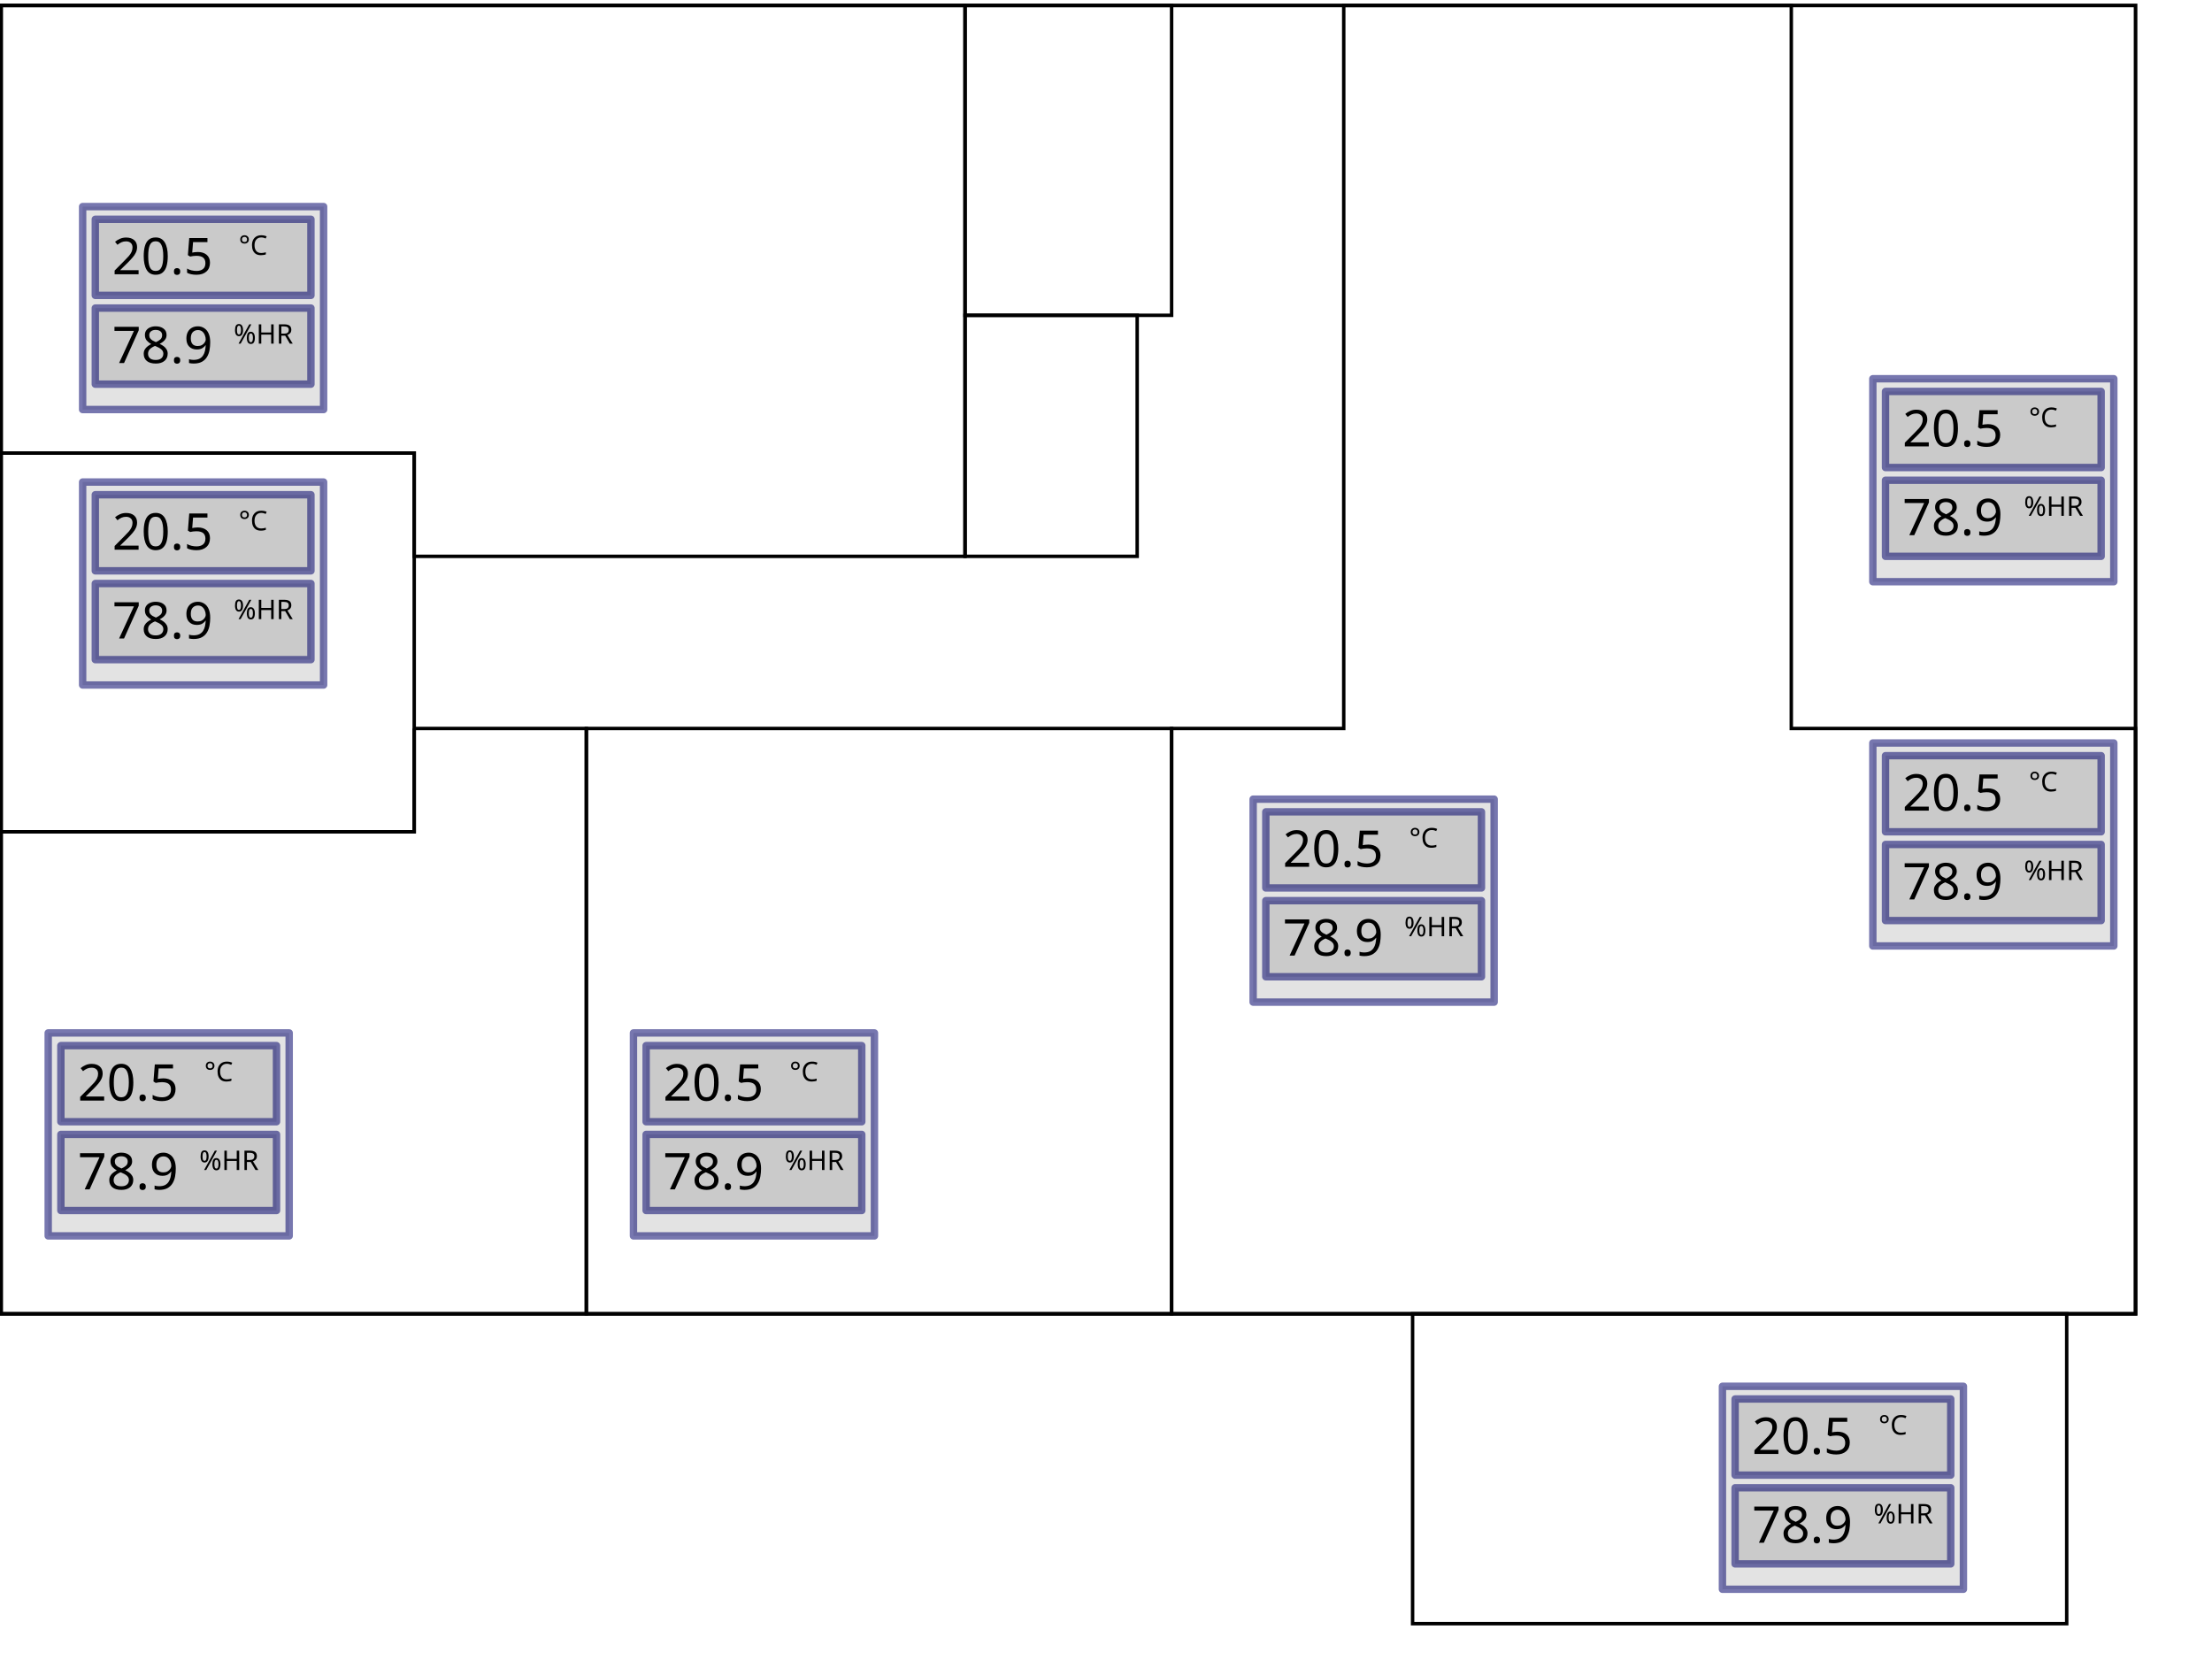
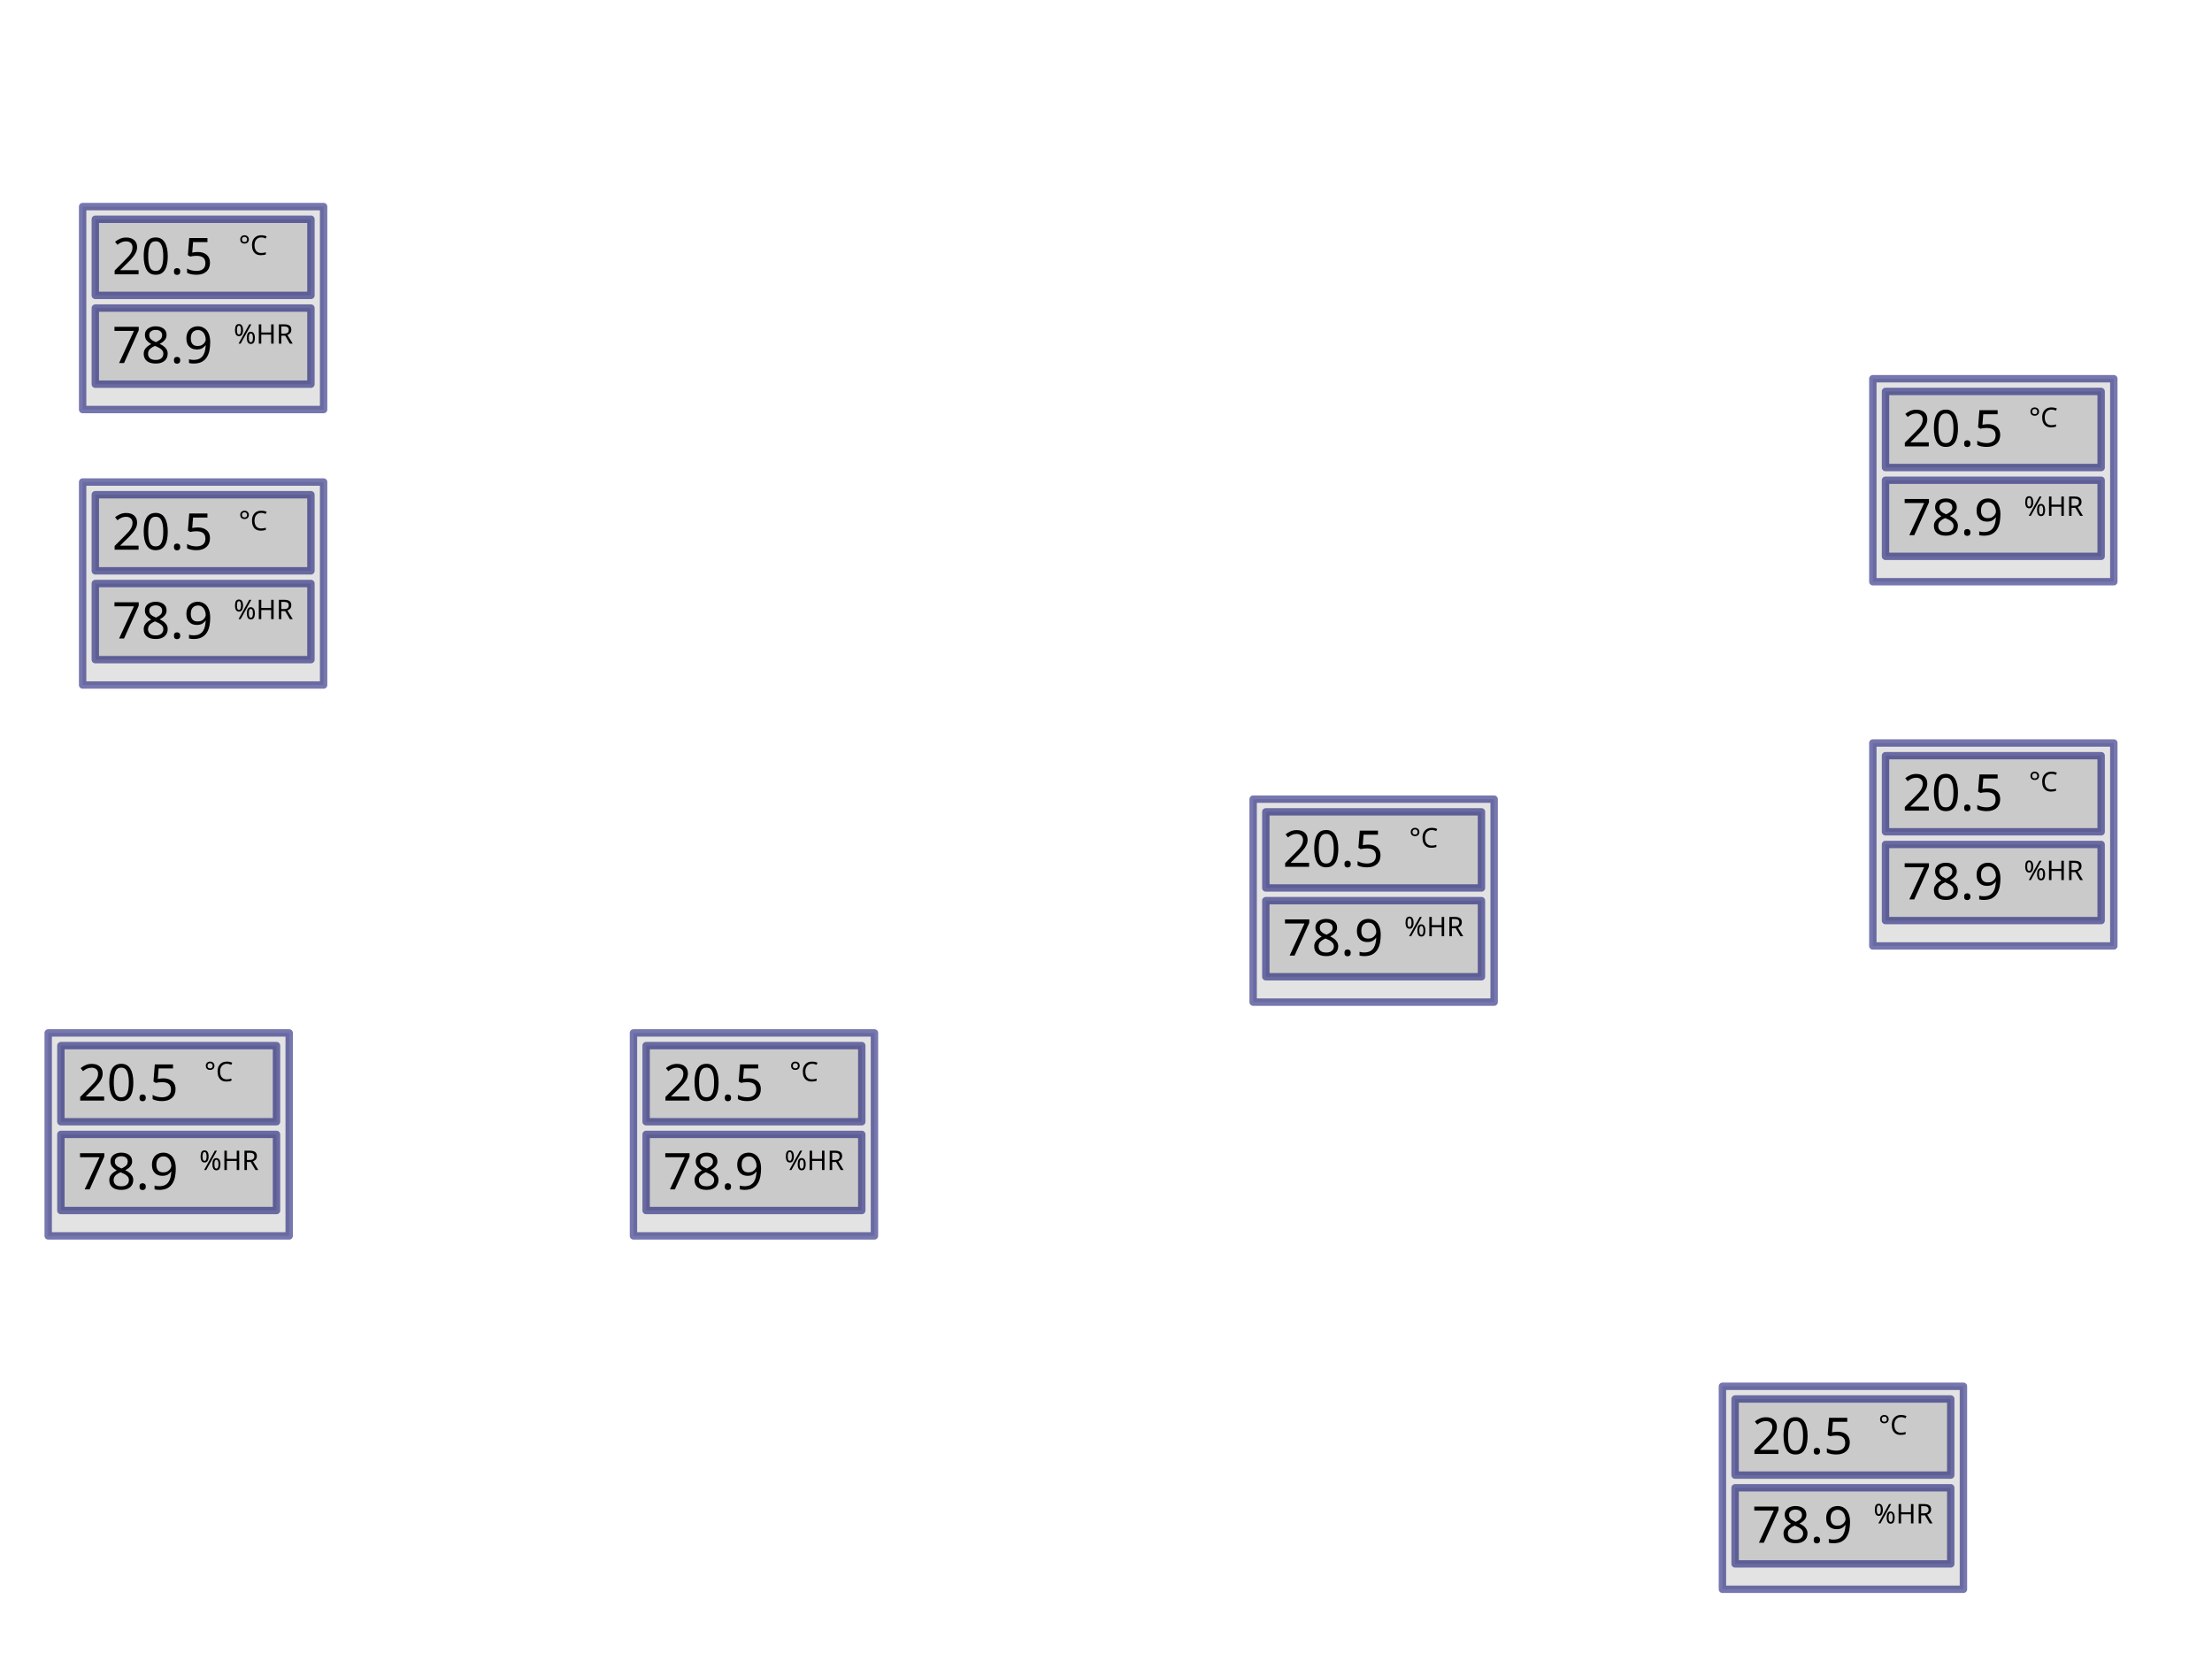
<svg xmlns="http://www.w3.org/2000/svg" width="17cm" height="12.7cm" viewBox="0 0 170 127" version="1.1" id="svg5">
  <defs id="defs2" />
  <g id="layer1">
-     <rect style="fill:none;fill-rule:evenodd;stroke:#000000;stroke-width:0.279;stroke-opacity:1;image-rendering:auto" id="rect35" width="164.042" height="100.542" x="0.084" y="0.418" />
-     <rect style="fill:none;stroke:#000000;stroke-width:0.265;stroke-opacity:1" id="rect2542" width="31.75" height="29.104" x="0.084" y="34.814" />
-     <path style="fill:none;stroke:#000000;stroke-width:0.265px;stroke-linecap:butt;stroke-linejoin:miter;stroke-opacity:1" d="M 0.084,34.814 H 31.834 v 7.938 H 74.167 V 0.418 H 0.084 V 34.814" id="path2679" />
-     <path style="fill:none;stroke:#000000;stroke-width:0.265px;stroke-linecap:butt;stroke-linejoin:miter;stroke-opacity:1" d="M 31.834,55.98 H 45.063 V 100.959 H 0.084 V 63.918 H 31.834 v -7.938" id="path2681" />
-     <path style="fill:none;stroke:#000000;stroke-width:0.265px;stroke-linecap:butt;stroke-linejoin:miter;stroke-opacity:1" d="M 74.167,0.418 H 90.042 V 24.23 H 74.167 Z" id="path2683" />
-     <path style="fill:none;stroke:#000000;stroke-width:0.265px;stroke-linecap:butt;stroke-linejoin:miter;stroke-opacity:1" d="M 87.396,24.23 V 42.751 H 74.167 V 24.23 Z" id="path2685" />
-     <path style="fill:none;stroke:#000000;stroke-width:0.265px;stroke-linecap:butt;stroke-linejoin:miter;stroke-opacity:1" d="M 90.042,55.98 V 100.959 H 45.063 V 55.98 Z" id="path2687" />
-     <path style="fill:none;stroke:#000000;stroke-width:0.265px;stroke-linecap:butt;stroke-linejoin:miter;stroke-opacity:1" d="M 103.271,0.418 V 55.98 H 90.042 V 100.959 H 164.125 V 55.98 H 137.667 V 0.418 Z" id="path2689" />
-     <rect style="fill:none;stroke:#000000;stroke-width:0.265;stroke-opacity:1" id="rect3099" width="50.271" height="23.812" x="108.563" y="100.959" />
    <g id="device-3" transform="matrix(0.368421,0,0,0.368421,130.2864,-34.25658)">
      <rect style="fill:#000000;fill-opacity:0.11;stroke:#000069;stroke-width:1.545;stroke-linejoin:round;stroke-miterlimit:4.9;stroke-dasharray:none;stroke-opacity:0.535" id="rect25740" width="50.271" height="42.333" x="37.042" y="171.979" />
      <rect style="mix-blend-mode:normal;fill:#000000;fill-opacity:0.113;stroke:#000069;stroke-width:1.545;stroke-linejoin:round;stroke-miterlimit:4.9;stroke-dasharray:none;stroke-opacity:0.535" id="rect3542" width="44.979" height="15.875" x="39.688" y="174.625" />
      <text xml:space="preserve" style="font-style:normal;font-weight:normal;font-size:10.583px;line-height:1.25;font-family:sans-serif;fill:#000000;fill-opacity:1;stroke:none;stroke-width:0.265" x="43.216" y="186.09" id="temp">
        <tspan id="tspan4490" style="stroke-width:0.265" x="43.216" y="186.09">20.5</tspan>
      </text>
      <text xml:space="preserve" style="font-style:normal;font-weight:normal;font-size:5.651px;line-height:1.25;font-family:sans-serif;fill:#000000;fill-opacity:1;stroke:none;stroke-width:0.212" x="69.609" y="182.051" id="text10136">
        <tspan id="tspan10134" style="font-size:5.651px;stroke-width:0.212" x="69.609" y="182.051">°C</tspan>
      </text>
      <rect style="fill:#000000;fill-opacity:0.11;stroke:#000069;stroke-width:1.545;stroke-linejoin:round;stroke-miterlimit:4.9;stroke-dasharray:none;stroke-opacity:0.535" id="rect3542-3" width="44.979" height="15.875" x="39.688" y="193.146" />
      <text xml:space="preserve" style="font-style:normal;font-weight:normal;font-size:10.583px;line-height:1.25;font-family:sans-serif;fill:#000000;fill-opacity:1;stroke:none;stroke-width:0.265" x="43.216" y="204.611" id="hygro">
        <tspan id="tspan4490-6" style="stroke-width:0.265" x="43.216" y="204.611">78.9</tspan>
      </text>
      <text xml:space="preserve" style="font-style:normal;font-weight:normal;font-size:5.651px;line-height:1.25;font-family:sans-serif;fill:#000000;fill-opacity:1;stroke:none;stroke-width:0.212" x="68.55" y="200.572" id="text10136-5">
        <tspan id="tspan10134-4" style="font-size:5.651px;stroke-width:0.212" x="68.55" y="200.572">%HR</tspan>
      </text>
    </g>
    <g id="device-1" transform="matrix(0.368421,0,0,0.368421,35.03641,16.01425)">
      <g id="g938">
        <rect style="fill:#000000;fill-opacity:0.11;stroke:#000069;stroke-width:1.545;stroke-linejoin:round;stroke-miterlimit:4.9;stroke-dasharray:none;stroke-opacity:0.535" id="rect25740-7" width="50.271" height="42.333" x="37.042" y="171.979" />
        <rect style="mix-blend-mode:normal;fill:#000000;fill-opacity:0.113;stroke:#000069;stroke-width:1.545;stroke-linejoin:round;stroke-miterlimit:4.9;stroke-dasharray:none;stroke-opacity:0.535" id="rect3542-37" width="44.979" height="15.875" x="39.688" y="174.625" />
        <text xml:space="preserve" style="font-style:normal;font-weight:normal;font-size:10.583px;line-height:1.25;font-family:sans-serif;fill:#000000;fill-opacity:1;stroke:none;stroke-width:0.265" x="43.216" y="186.09" id="temp-5">
          <tspan id="tspan4490-0" style="stroke-width:0.265" x="43.216" y="186.09">20.5</tspan>
        </text>
        <text xml:space="preserve" style="font-style:normal;font-weight:normal;font-size:5.651px;line-height:1.25;font-family:sans-serif;fill:#000000;fill-opacity:1;stroke:none;stroke-width:0.212" x="69.609" y="182.051" id="text10136-23">
          <tspan id="tspan10134-3" style="font-size:5.651px;stroke-width:0.212" x="69.609" y="182.051">°C</tspan>
        </text>
        <rect style="fill:#000000;fill-opacity:0.11;stroke:#000069;stroke-width:1.545;stroke-linejoin:round;stroke-miterlimit:4.9;stroke-dasharray:none;stroke-opacity:0.535" id="rect3542-3-1" width="44.979" height="15.875" x="39.688" y="193.146" />
        <text xml:space="preserve" style="font-style:normal;font-weight:normal;font-size:10.583px;line-height:1.25;font-family:sans-serif;fill:#000000;fill-opacity:1;stroke:none;stroke-width:0.265" x="43.216" y="204.611" id="hygro-0">
          <tspan id="tspan4490-6-9" style="stroke-width:0.265" x="43.216" y="204.611">78.9</tspan>
        </text>
        <text xml:space="preserve" style="font-style:normal;font-weight:normal;font-size:5.651px;line-height:1.25;font-family:sans-serif;fill:#000000;fill-opacity:1;stroke:none;stroke-width:0.212" x="68.55" y="200.572" id="text10136-5-1">
          <tspan id="tspan10134-4-5" style="font-size:5.651px;stroke-width:0.212" x="68.55" y="200.572">%HR</tspan>
        </text>
      </g>
    </g>
    <g id="device-4" transform="matrix(0.368421,0,0,0.368421,-9.942761,16.01425)">
      <rect style="fill:#000000;fill-opacity:0.11;stroke:#000069;stroke-width:1.545;stroke-linejoin:round;stroke-miterlimit:4.9;stroke-dasharray:none;stroke-opacity:0.535" id="rect25740-5" width="50.271" height="42.333" x="37.042" y="171.979" />
      <rect style="mix-blend-mode:normal;fill:#000000;fill-opacity:0.113;stroke:#000069;stroke-width:1.545;stroke-linejoin:round;stroke-miterlimit:4.9;stroke-dasharray:none;stroke-opacity:0.535" id="rect3542-7" width="44.979" height="15.875" x="39.688" y="174.625" />
      <text xml:space="preserve" style="font-style:normal;font-weight:normal;font-size:10.583px;line-height:1.25;font-family:sans-serif;fill:#000000;fill-opacity:1;stroke:none;stroke-width:0.265" x="43.216" y="186.09" id="temp-6">
        <tspan id="tspan4490-7" style="stroke-width:0.265" x="43.216" y="186.09">20.5</tspan>
      </text>
      <text xml:space="preserve" style="font-style:normal;font-weight:normal;font-size:5.651px;line-height:1.25;font-family:sans-serif;fill:#000000;fill-opacity:1;stroke:none;stroke-width:0.212" x="69.609" y="182.051" id="text10136-4">
        <tspan id="tspan10134-6" style="font-size:5.651px;stroke-width:0.212" x="69.609" y="182.051">°C</tspan>
      </text>
      <rect style="fill:#000000;fill-opacity:0.11;stroke:#000069;stroke-width:1.545;stroke-linejoin:round;stroke-miterlimit:4.9;stroke-dasharray:none;stroke-opacity:0.535" id="rect3542-3-7" width="44.979" height="15.875" x="39.688" y="193.146" />
      <text xml:space="preserve" style="font-style:normal;font-weight:normal;font-size:10.583px;line-height:1.25;font-family:sans-serif;fill:#000000;fill-opacity:1;stroke:none;stroke-width:0.265" x="43.216" y="204.611" id="hygro-57">
        <tspan id="tspan4490-6-5" style="stroke-width:0.265" x="43.216" y="204.611">78.9</tspan>
      </text>
      <text xml:space="preserve" style="font-style:normal;font-weight:normal;font-size:5.651px;line-height:1.25;font-family:sans-serif;fill:#000000;fill-opacity:1;stroke:none;stroke-width:0.212" x="68.55" y="200.572" id="text10136-5-88">
        <tspan id="tspan10134-4-6" style="font-size:5.651px;stroke-width:0.212" x="68.55" y="200.572">%HR</tspan>
      </text>
    </g>
    <g id="device-5" transform="matrix(0.368421,0,0,0.368421,-7.296929,-26.31908)">
      <rect style="fill:#000000;fill-opacity:0.11;stroke:#000069;stroke-width:1.545;stroke-linejoin:round;stroke-miterlimit:4.9;stroke-dasharray:none;stroke-opacity:0.535" id="rect25740-9" width="50.271" height="42.333" x="37.042" y="171.979" />
      <rect style="mix-blend-mode:normal;fill:#000000;fill-opacity:0.113;stroke:#000069;stroke-width:1.545;stroke-linejoin:round;stroke-miterlimit:4.9;stroke-dasharray:none;stroke-opacity:0.535" id="rect3542-8" width="44.979" height="15.875" x="39.688" y="174.625" />
      <text xml:space="preserve" style="font-style:normal;font-weight:normal;font-size:10.583px;line-height:1.25;font-family:sans-serif;fill:#000000;fill-opacity:1;stroke:none;stroke-width:0.265" x="43.216" y="186.09" id="temp-8">
        <tspan id="tspan4490-04" style="stroke-width:0.265" x="43.216" y="186.09">20.5</tspan>
      </text>
      <text xml:space="preserve" style="font-style:normal;font-weight:normal;font-size:5.651px;line-height:1.25;font-family:sans-serif;fill:#000000;fill-opacity:1;stroke:none;stroke-width:0.212" x="69.609" y="182.051" id="text10136-65">
        <tspan id="tspan10134-5" style="font-size:5.651px;stroke-width:0.212" x="69.609" y="182.051">°C</tspan>
      </text>
      <rect style="fill:#000000;fill-opacity:0.11;stroke:#000069;stroke-width:1.545;stroke-linejoin:round;stroke-miterlimit:4.9;stroke-dasharray:none;stroke-opacity:0.535" id="rect3542-3-2" width="44.979" height="15.875" x="39.688" y="193.146" />
      <text xml:space="preserve" style="font-style:normal;font-weight:normal;font-size:10.583px;line-height:1.25;font-family:sans-serif;fill:#000000;fill-opacity:1;stroke:none;stroke-width:0.265" x="43.216" y="204.611" id="hygro-58">
        <tspan id="tspan4490-6-7" style="stroke-width:0.265" x="43.216" y="204.611">78.9</tspan>
      </text>
      <text xml:space="preserve" style="font-style:normal;font-weight:normal;font-size:5.651px;line-height:1.25;font-family:sans-serif;fill:#000000;fill-opacity:1;stroke:none;stroke-width:0.212" x="68.55" y="200.572" id="text10136-5-0">
        <tspan id="tspan10134-4-2" style="font-size:5.651px;stroke-width:0.212" x="68.55" y="200.572">%HR</tspan>
      </text>
    </g>
    <g id="device-6" transform="matrix(0.368421,0,0,0.368421,-7.296929,-47.48575)">
      <rect style="fill:#000000;fill-opacity:0.11;stroke:#000069;stroke-width:1.545;stroke-linejoin:round;stroke-miterlimit:4.9;stroke-dasharray:none;stroke-opacity:0.535" id="rect25740-6" width="50.271" height="42.333" x="37.042" y="171.979" />
      <rect style="mix-blend-mode:normal;fill:#000000;fill-opacity:0.113;stroke:#000069;stroke-width:1.545;stroke-linejoin:round;stroke-miterlimit:4.9;stroke-dasharray:none;stroke-opacity:0.535" id="rect3542-65" width="44.979" height="15.875" x="39.688" y="174.625" />
      <text xml:space="preserve" style="font-style:normal;font-weight:normal;font-size:10.583px;line-height:1.25;font-family:sans-serif;fill:#000000;fill-opacity:1;stroke:none;stroke-width:0.265" x="43.216" y="186.09" id="temp-4">
        <tspan id="tspan4490-045" style="stroke-width:0.265" x="43.216" y="186.09">20.5</tspan>
      </text>
      <text xml:space="preserve" style="font-style:normal;font-weight:normal;font-size:5.651px;line-height:1.25;font-family:sans-serif;fill:#000000;fill-opacity:1;stroke:none;stroke-width:0.212" x="69.609" y="182.051" id="text10136-1">
        <tspan id="tspan10134-47" style="font-size:5.651px;stroke-width:0.212" x="69.609" y="182.051">°C</tspan>
      </text>
      <rect style="fill:#000000;fill-opacity:0.11;stroke:#000069;stroke-width:1.545;stroke-linejoin:round;stroke-miterlimit:4.9;stroke-dasharray:none;stroke-opacity:0.535" id="rect3542-3-46" width="44.979" height="15.875" x="39.688" y="193.146" />
      <text xml:space="preserve" style="font-style:normal;font-weight:normal;font-size:10.583px;line-height:1.25;font-family:sans-serif;fill:#000000;fill-opacity:1;stroke:none;stroke-width:0.265" x="43.216" y="204.611" id="hygro-1">
        <tspan id="tspan4490-6-1" style="stroke-width:0.265" x="43.216" y="204.611">78.9</tspan>
      </text>
      <text xml:space="preserve" style="font-style:normal;font-weight:normal;font-size:5.651px;line-height:1.25;font-family:sans-serif;fill:#000000;fill-opacity:1;stroke:none;stroke-width:0.212" x="68.55" y="200.572" id="text10136-5-84">
        <tspan id="tspan10134-4-08" style="font-size:5.651px;stroke-width:0.212" x="68.55" y="200.572">%HR</tspan>
      </text>
    </g>
    <g id="device-8" transform="matrix(0.368421,0,0,0.368421,82.66141,-1.949561)">
      <rect style="fill:#000000;fill-opacity:0.11;stroke:#000069;stroke-width:1.545;stroke-linejoin:round;stroke-miterlimit:4.9;stroke-dasharray:none;stroke-opacity:0.535" id="rect25740-49" width="50.271" height="42.333" x="37.042" y="171.979" />
      <rect style="mix-blend-mode:normal;fill:#000000;fill-opacity:0.113;stroke:#000069;stroke-width:1.545;stroke-linejoin:round;stroke-miterlimit:4.9;stroke-dasharray:none;stroke-opacity:0.535" id="rect3542-64" width="44.979" height="15.875" x="39.688" y="174.625" />
      <text xml:space="preserve" style="font-style:normal;font-weight:normal;font-size:10.583px;line-height:1.25;font-family:sans-serif;fill:#000000;fill-opacity:1;stroke:none;stroke-width:0.265" x="43.216" y="186.09" id="temp-86">
        <tspan id="tspan4490-5" style="stroke-width:0.265" x="43.216" y="186.09">20.5</tspan>
      </text>
      <text xml:space="preserve" style="font-style:normal;font-weight:normal;font-size:5.651px;line-height:1.25;font-family:sans-serif;fill:#000000;fill-opacity:1;stroke:none;stroke-width:0.212" x="69.609" y="182.051" id="text10136-42">
        <tspan id="tspan10134-38" style="font-size:5.651px;stroke-width:0.212" x="69.609" y="182.051">°C</tspan>
      </text>
      <rect style="fill:#000000;fill-opacity:0.11;stroke:#000069;stroke-width:1.545;stroke-linejoin:round;stroke-miterlimit:4.9;stroke-dasharray:none;stroke-opacity:0.535" id="rect3542-3-42" width="44.979" height="15.875" x="39.688" y="193.146" />
      <text xml:space="preserve" style="font-style:normal;font-weight:normal;font-size:10.583px;line-height:1.25;font-family:sans-serif;fill:#000000;fill-opacity:1;stroke:none;stroke-width:0.265" x="43.216" y="204.611" id="hygro-4">
        <tspan id="tspan4490-6-12" style="stroke-width:0.265" x="43.216" y="204.611">78.9</tspan>
      </text>
      <text xml:space="preserve" style="font-style:normal;font-weight:normal;font-size:5.651px;line-height:1.25;font-family:sans-serif;fill:#000000;fill-opacity:1;stroke:none;stroke-width:0.212" x="68.55" y="200.572" id="text10136-5-11">
        <tspan id="tspan10134-4-07" style="font-size:5.651px;stroke-width:0.212" x="68.55" y="200.572">%HR</tspan>
      </text>
    </g>
    <g id="device-2" transform="matrix(0.368421,0,0,0.368421,118.7283,43.16886)">
      <rect style="fill:#000000;fill-opacity:0.11;stroke:#000069;stroke-width:1.545;stroke-linejoin:round;stroke-miterlimit:4.9;stroke-dasharray:none;stroke-opacity:0.535" id="rect25740-4" width="50.271" height="42.333" x="37.042" y="171.979" />
      <rect style="mix-blend-mode:normal;fill:#000000;fill-opacity:0.113;stroke:#000069;stroke-width:1.545;stroke-linejoin:round;stroke-miterlimit:4.9;stroke-dasharray:none;stroke-opacity:0.535" id="rect3542-9" width="44.979" height="15.875" x="39.688" y="174.625" />
      <text xml:space="preserve" style="font-style:normal;font-weight:normal;font-size:10.583px;line-height:1.25;font-family:sans-serif;fill:#000000;fill-opacity:1;stroke:none;stroke-width:0.265" x="43.216" y="186.09" id="temp-3">
        <tspan id="tspan4490-4" style="stroke-width:0.265" x="43.216" y="186.09">20.5</tspan>
      </text>
      <text xml:space="preserve" style="font-style:normal;font-weight:normal;font-size:5.651px;line-height:1.25;font-family:sans-serif;fill:#000000;fill-opacity:1;stroke:none;stroke-width:0.212" x="69.609" y="182.051" id="text10136-2">
        <tspan id="tspan10134-0" style="font-size:5.651px;stroke-width:0.212" x="69.609" y="182.051">°C</tspan>
      </text>
      <rect style="fill:#000000;fill-opacity:0.11;stroke:#000069;stroke-width:1.545;stroke-linejoin:round;stroke-miterlimit:4.9;stroke-dasharray:none;stroke-opacity:0.535" id="rect3542-3-4" width="44.979" height="15.875" x="39.688" y="193.146" />
      <text xml:space="preserve" style="font-style:normal;font-weight:normal;font-size:10.583px;line-height:1.25;font-family:sans-serif;fill:#000000;fill-opacity:1;stroke:none;stroke-width:0.265" x="43.216" y="204.611" id="hygro-5">
        <tspan id="tspan4490-6-0" style="stroke-width:0.265" x="43.216" y="204.611">78.9</tspan>
      </text>
      <text xml:space="preserve" style="font-style:normal;font-weight:normal;font-size:5.651px;line-height:1.25;font-family:sans-serif;fill:#000000;fill-opacity:1;stroke:none;stroke-width:0.212" x="68.55" y="200.572" id="text10136-5-6">
        <tspan id="tspan10134-4-4" style="font-size:5.651px;stroke-width:0.212" x="68.55" y="200.572">%HR</tspan>
      </text>
    </g>
    <g id="device-7" transform="matrix(0.368421,0,0,0.368421,130.2864,-6.266448)">
      <rect style="fill:#000000;fill-opacity:0.11;stroke:#000069;stroke-width:1.545;stroke-linejoin:round;stroke-miterlimit:4.9;stroke-dasharray:none;stroke-opacity:0.535" id="rect25740-1" width="50.271" height="42.333" x="37.042" y="171.979" />
      <rect style="mix-blend-mode:normal;fill:#000000;fill-opacity:0.113;stroke:#000069;stroke-width:1.545;stroke-linejoin:round;stroke-miterlimit:4.9;stroke-dasharray:none;stroke-opacity:0.535" id="rect3542-6" width="44.979" height="15.875" x="39.688" y="174.625" />
      <text xml:space="preserve" style="font-style:normal;font-weight:normal;font-size:10.583px;line-height:1.25;font-family:sans-serif;fill:#000000;fill-opacity:1;stroke:none;stroke-width:0.265" x="43.216" y="186.09" id="temp-1">
        <tspan id="tspan4490-69" style="stroke-width:0.265" x="43.216" y="186.09">20.5</tspan>
      </text>
      <text xml:space="preserve" style="font-style:normal;font-weight:normal;font-size:5.651px;line-height:1.25;font-family:sans-serif;fill:#000000;fill-opacity:1;stroke:none;stroke-width:0.212" x="69.609" y="182.051" id="text10136-6">
        <tspan id="tspan10134-01" style="font-size:5.651px;stroke-width:0.212" x="69.609" y="182.051">°C</tspan>
      </text>
      <rect style="fill:#000000;fill-opacity:0.11;stroke:#000069;stroke-width:1.545;stroke-linejoin:round;stroke-miterlimit:4.9;stroke-dasharray:none;stroke-opacity:0.535" id="rect3542-3-5" width="44.979" height="15.875" x="39.688" y="193.146" />
      <text xml:space="preserve" style="font-style:normal;font-weight:normal;font-size:10.583px;line-height:1.25;font-family:sans-serif;fill:#000000;fill-opacity:1;stroke:none;stroke-width:0.265" x="43.216" y="204.611" id="hygro-54">
        <tspan id="tspan4490-6-04" style="stroke-width:0.265" x="43.216" y="204.611">78.9</tspan>
      </text>
      <text xml:space="preserve" style="font-style:normal;font-weight:normal;font-size:5.651px;line-height:1.25;font-family:sans-serif;fill:#000000;fill-opacity:1;stroke:none;stroke-width:0.212" x="68.55" y="200.572" id="text10136-5-8">
        <tspan id="tspan10134-4-0" style="font-size:5.651px;stroke-width:0.212" x="68.55" y="200.572">%HR</tspan>
      </text>
    </g>
  </g>
</svg>
